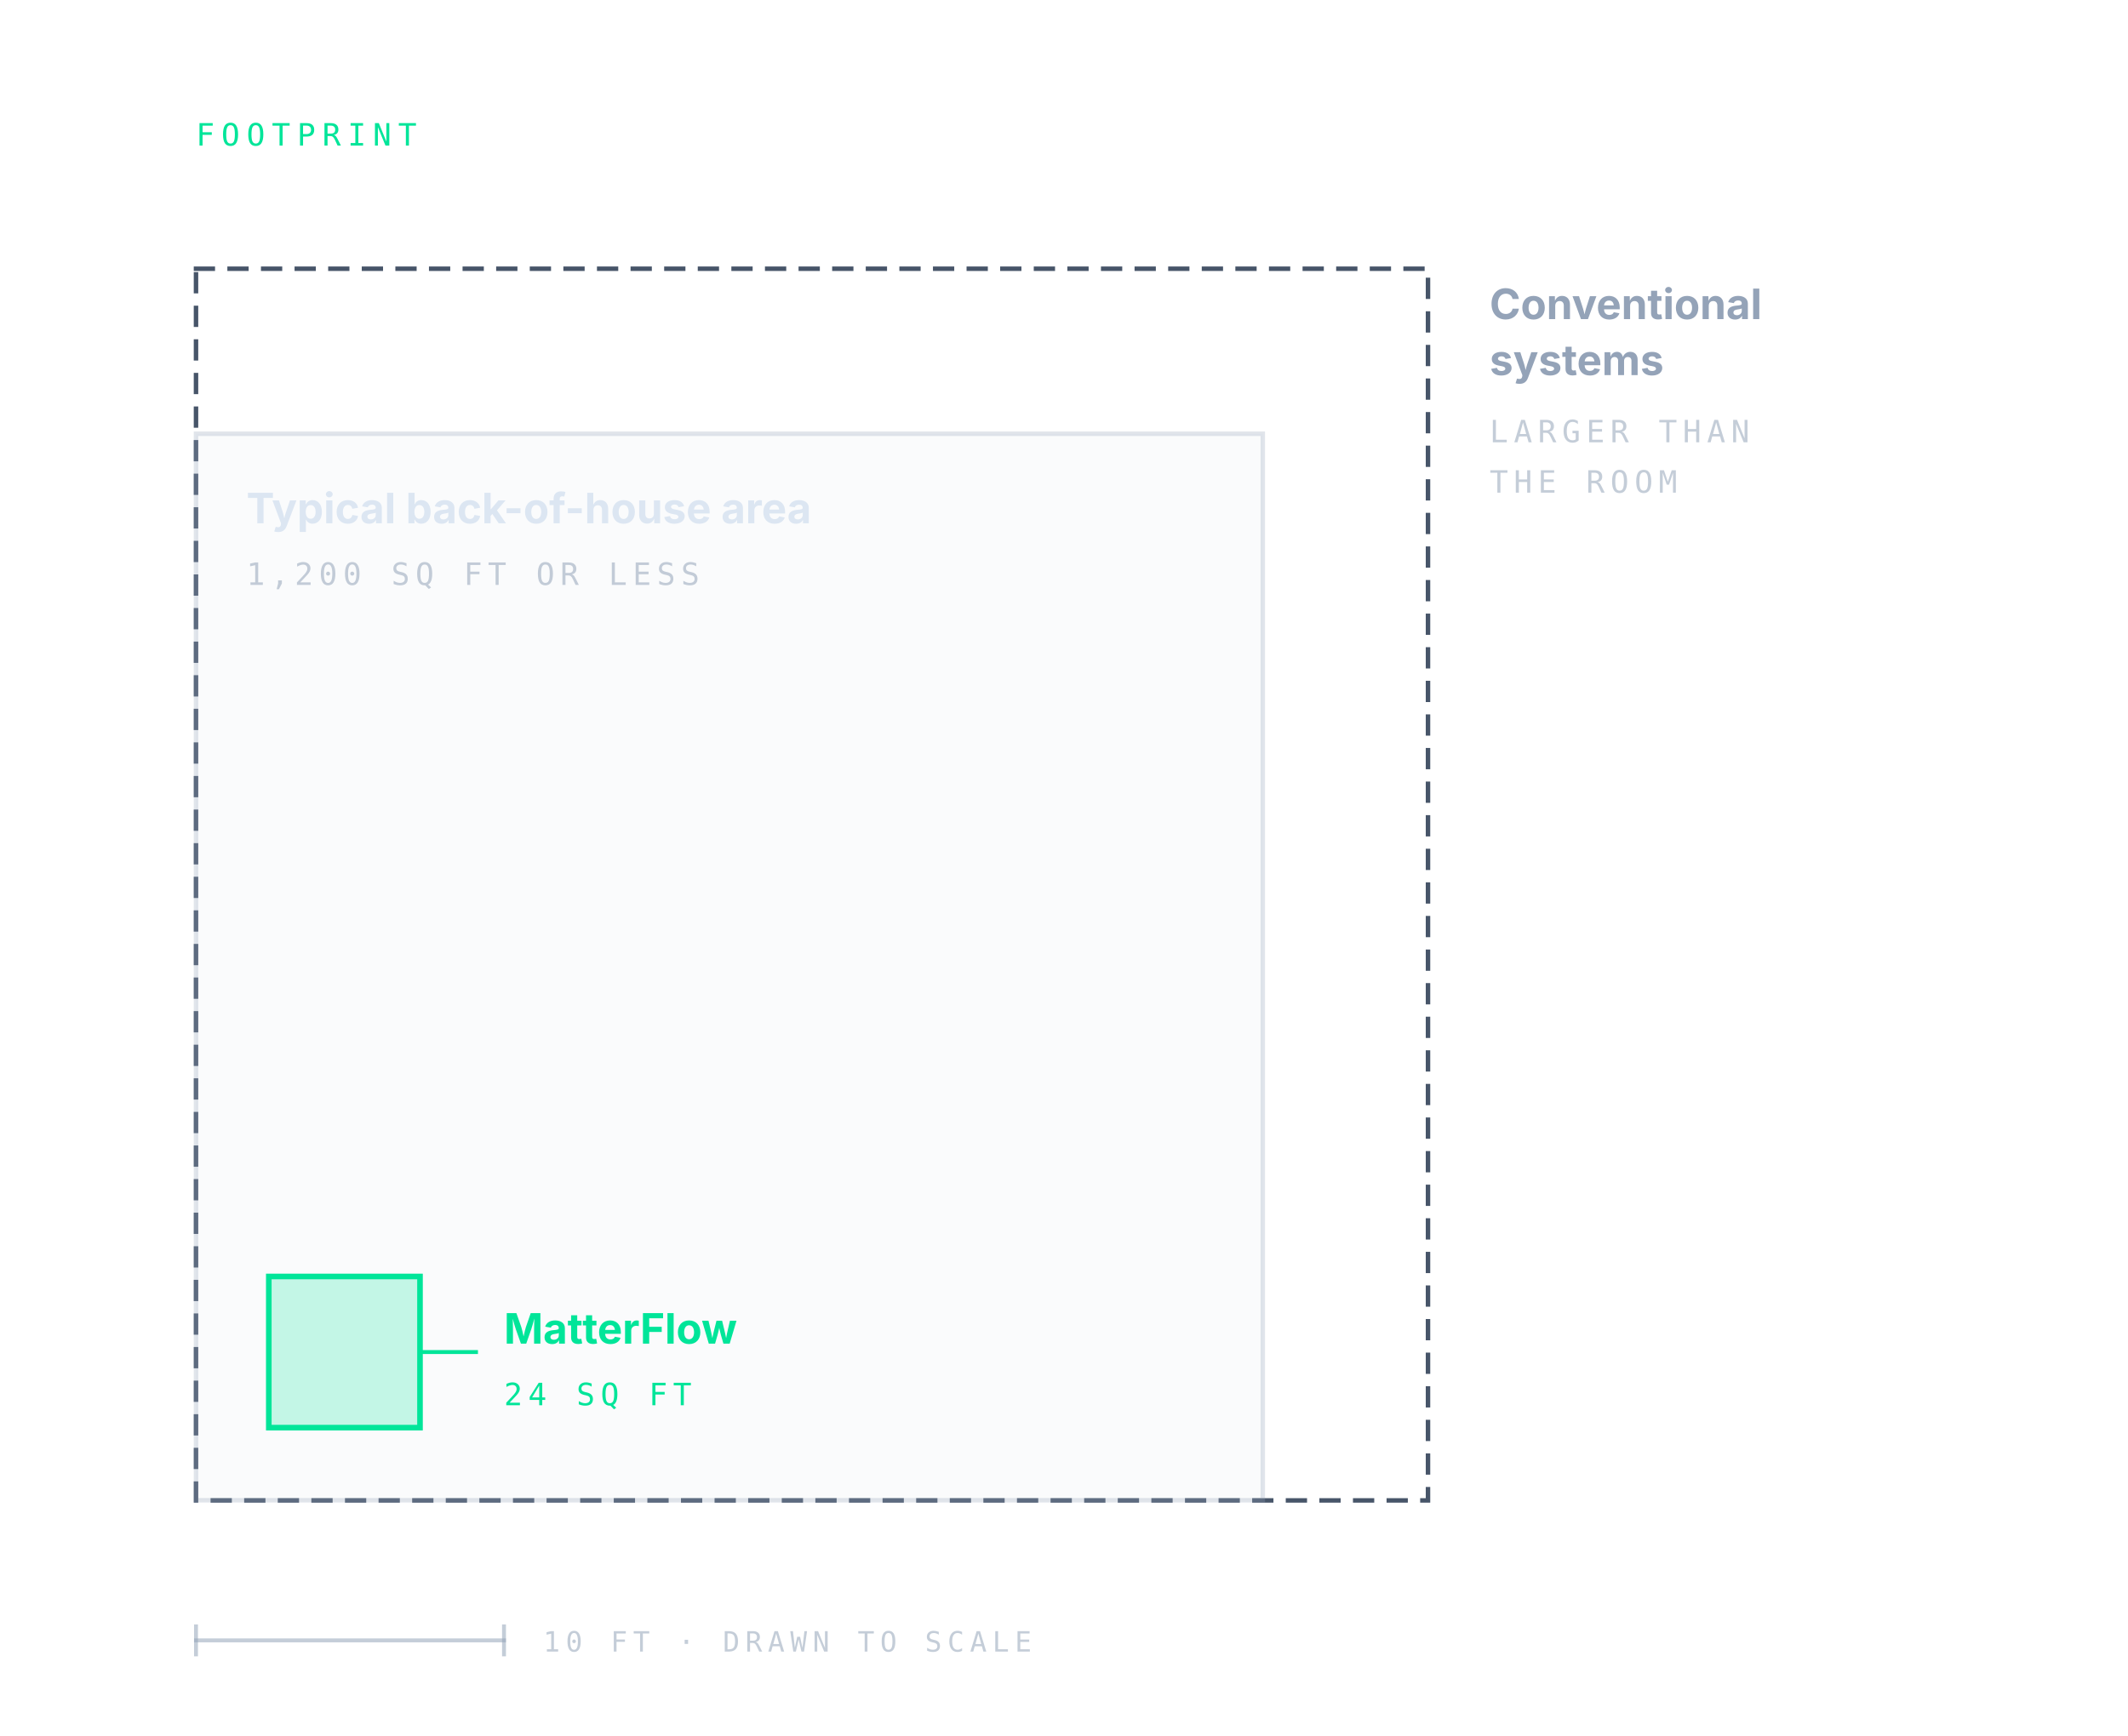
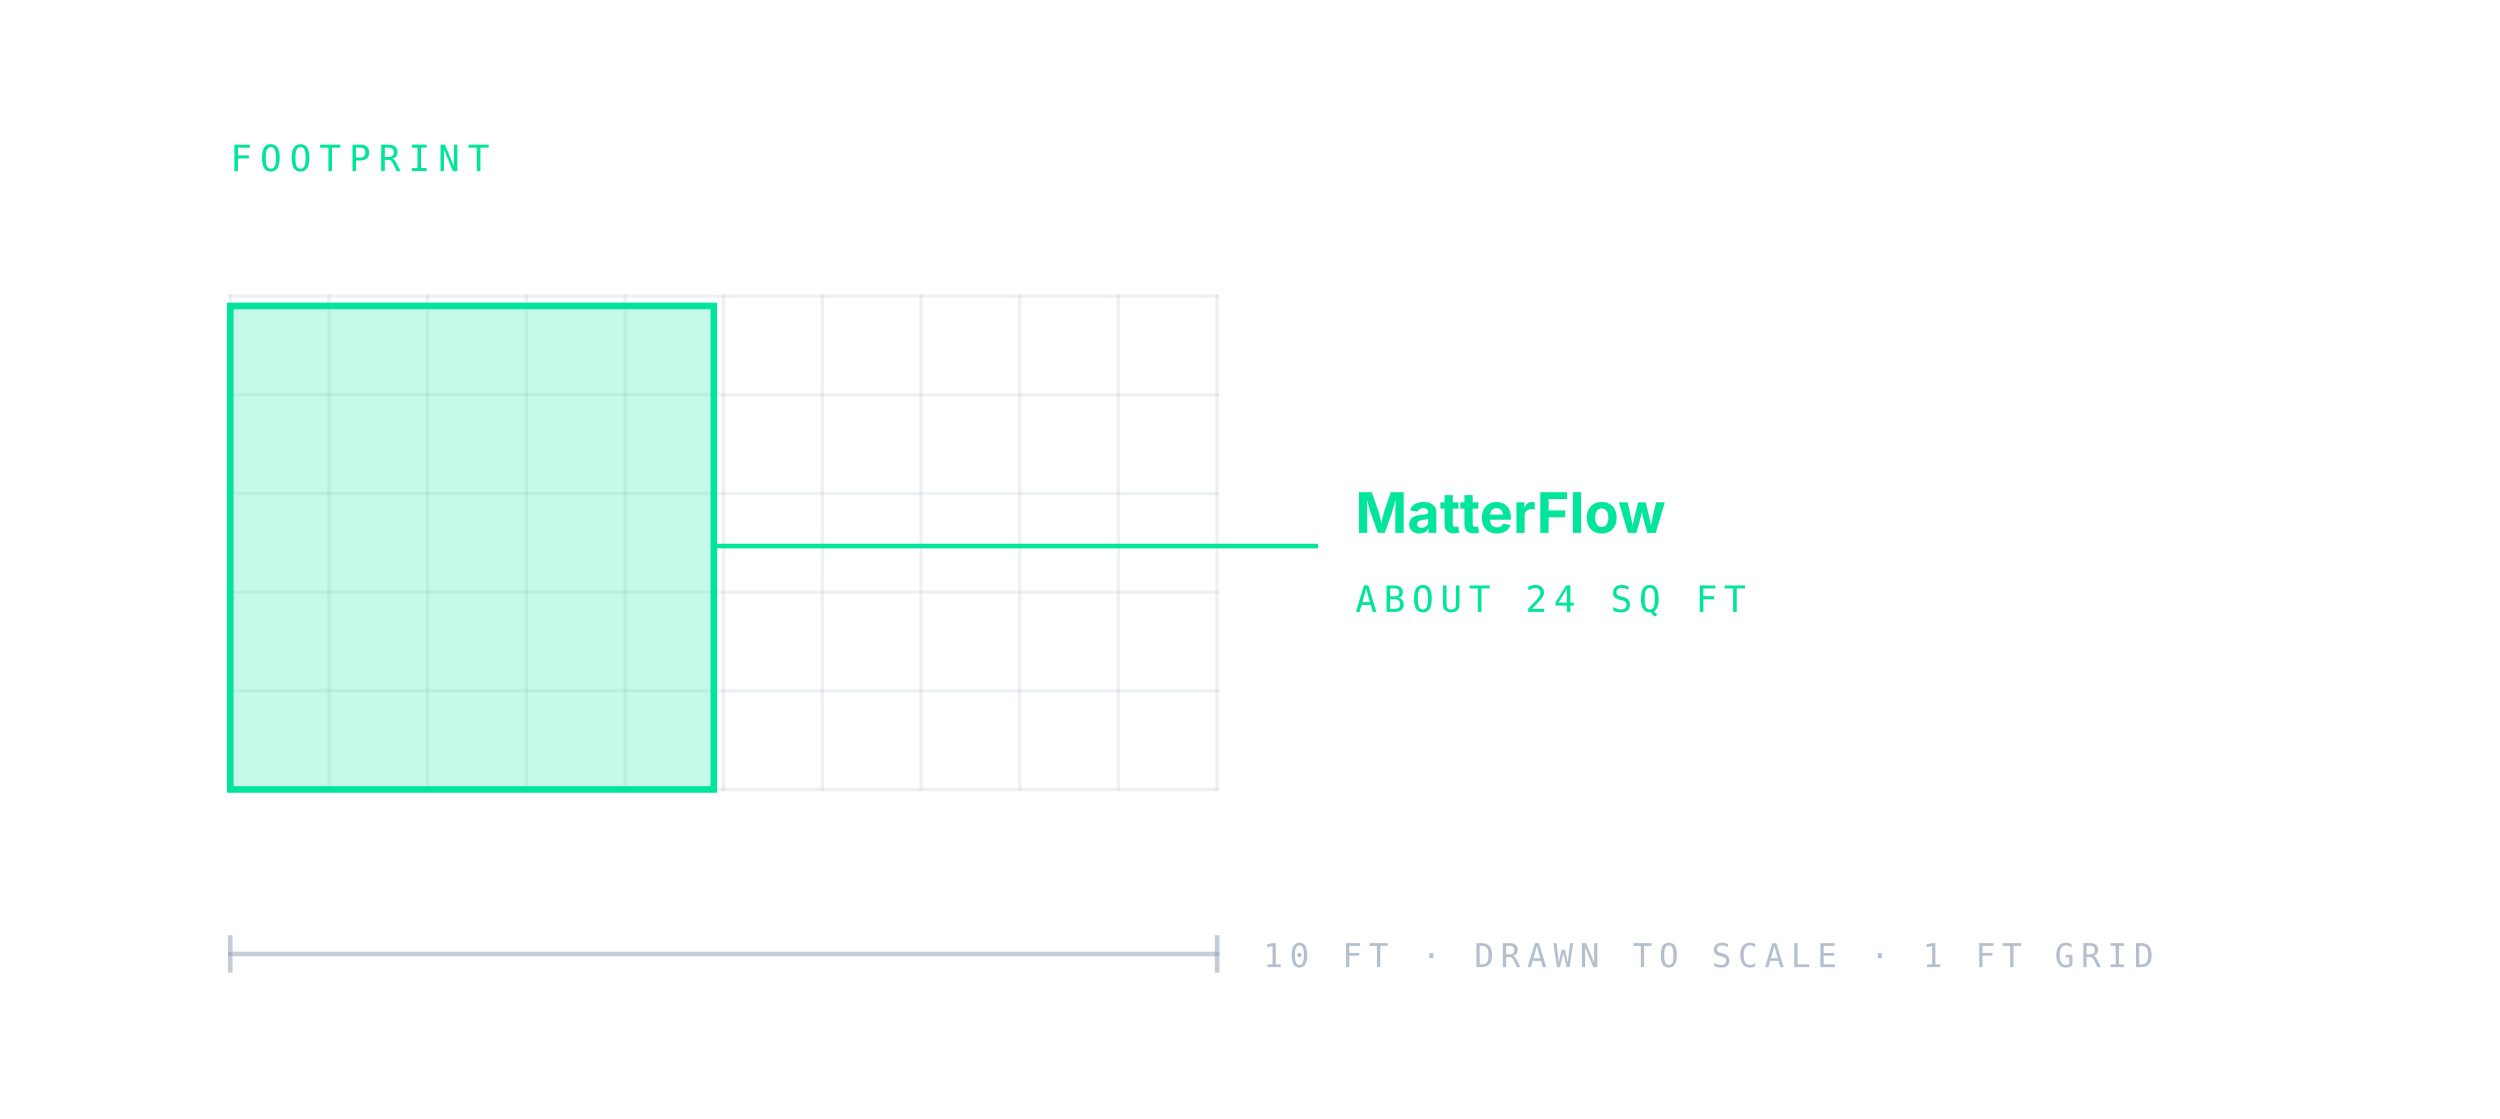
- <svg xmlns="http://www.w3.org/2000/svg" viewBox="0 0 760 620" width="760" height="620" role="img" aria-label="Footprint comparison drawn to scale. A typical venue back-of-house waste area is 1,200 square feet or less. Conventional sorting systems need more space than that room provides. MatterFlow occupies 24 square feet.">
+ <svg xmlns="http://www.w3.org/2000/svg" viewBox="0 0 760 340" width="760" height="340" role="img" aria-label="MatterFlow's footprint drawn to scale on a one-foot grid: about 24 square feet.">
  <g stroke-linecap="square">
    <text x="70" y="52" font-family="JetBrains Mono, monospace" font-size="11" letter-spacing="2.4" fill="#00E599">FOOTPRINT</text>
-     <rect x="70" y="96" width="440" height="440" fill="none" stroke="#475569" stroke-width="1.6" stroke-dasharray="6 6" />
-     <text x="532" y="114" font-family="Inter, sans-serif" font-size="15" font-weight="700" fill="#94A3B8">Conventional</text>
-     <text x="532" y="134" font-family="Inter, sans-serif" font-size="15" font-weight="700" fill="#94A3B8">systems</text>
-     <text x="532" y="158" font-family="JetBrains Mono, monospace" font-size="11" letter-spacing="2" fill="rgba(148,163,184,.55)">LARGER THAN</text>
-     <text x="532" y="176" font-family="JetBrains Mono, monospace" font-size="11" letter-spacing="2" fill="rgba(148,163,184,.55)">THE ROOM</text>
-     <rect x="70" y="154.949" width="381" height="381" fill="rgba(148,163,184,.05)" stroke="rgba(148,163,184,.28)" stroke-width="1.6" />
-     <text x="88" y="186.949" font-family="Inter, sans-serif" font-size="15" font-weight="700" fill="#DCE6F2">Typical back-of-house area</text>
-     <text x="88" y="208.949" font-family="JetBrains Mono, monospace" font-size="11" letter-spacing="2" fill="rgba(148,163,184,.55)">1,200 SQ FT OR LESS</text>
-     <rect x="96" y="456" width="54" height="54" fill="rgba(0,229,153,.22)" stroke="#00E599" stroke-width="2" />
-     <line x1="150" y1="483" x2="170" y2="483" stroke="#00E599" stroke-width="1.4" />
-     <text x="180" y="480" font-family="Inter, sans-serif" font-size="15" font-weight="700" fill="#00E599">MatterFlow</text>
-     <text x="180" y="502" font-family="JetBrains Mono, monospace" font-size="11" letter-spacing="2" fill="#00E599">24 SQ FT</text>
-     <line x1="70" y1="586" x2="180" y2="586" stroke="rgba(148,163,184,.55)" stroke-width="1.4" />
-     <line x1="70" y1="581" x2="70" y2="591" stroke="rgba(148,163,184,.55)" stroke-width="1.4" />
-     <line x1="180" y1="581" x2="180" y2="591" stroke="rgba(148,163,184,.55)" stroke-width="1.4" />
-     <text x="194" y="590" font-family="JetBrains Mono, monospace" font-size="10" letter-spacing="2" fill="rgba(148,163,184,.55)">10 FT · DRAWN TO SCALE</text>
+     <g stroke="rgba(148,163,184,.16)" stroke-width="1">
+       <path d="M70 90V240M100 90V240M130 90V240M160 90V240M190 90V240M220 90V240M250 90V240M280 90V240M310 90V240M340 90V240M370 90V240" />
+       <path d="M70 90H370M70 120H370M70 150H370M70 180H370M70 210H370M70 240H370" />
+     </g>
+     <rect x="70" y="93" width="147" height="147" fill="rgba(0,229,153,.22)" stroke="#00E599" stroke-width="2" />
+     <line x1="217" y1="166" x2="400" y2="166" stroke="#00E599" stroke-width="1.4" />
+     <text x="412" y="162" font-family="Inter, sans-serif" font-size="17" font-weight="700" fill="#00E599">MatterFlow</text>
+     <text x="412" y="186" font-family="JetBrains Mono, monospace" font-size="11" letter-spacing="2" fill="#00E599">ABOUT 24 SQ FT</text>
+     <line x1="70" y1="290" x2="370" y2="290" stroke="rgba(148,163,184,.55)" stroke-width="1.4" />
+     <line x1="70" y1="285" x2="70" y2="295" stroke="rgba(148,163,184,.55)" stroke-width="1.4" />
+     <line x1="370" y1="285" x2="370" y2="295" stroke="rgba(148,163,184,.55)" stroke-width="1.4" />
+     <text x="384" y="294" font-family="JetBrains Mono, monospace" font-size="10" letter-spacing="2" fill="rgba(148,163,184,.7)">10 FT · DRAWN TO SCALE · 1 FT GRID</text>
  </g>
</svg>
